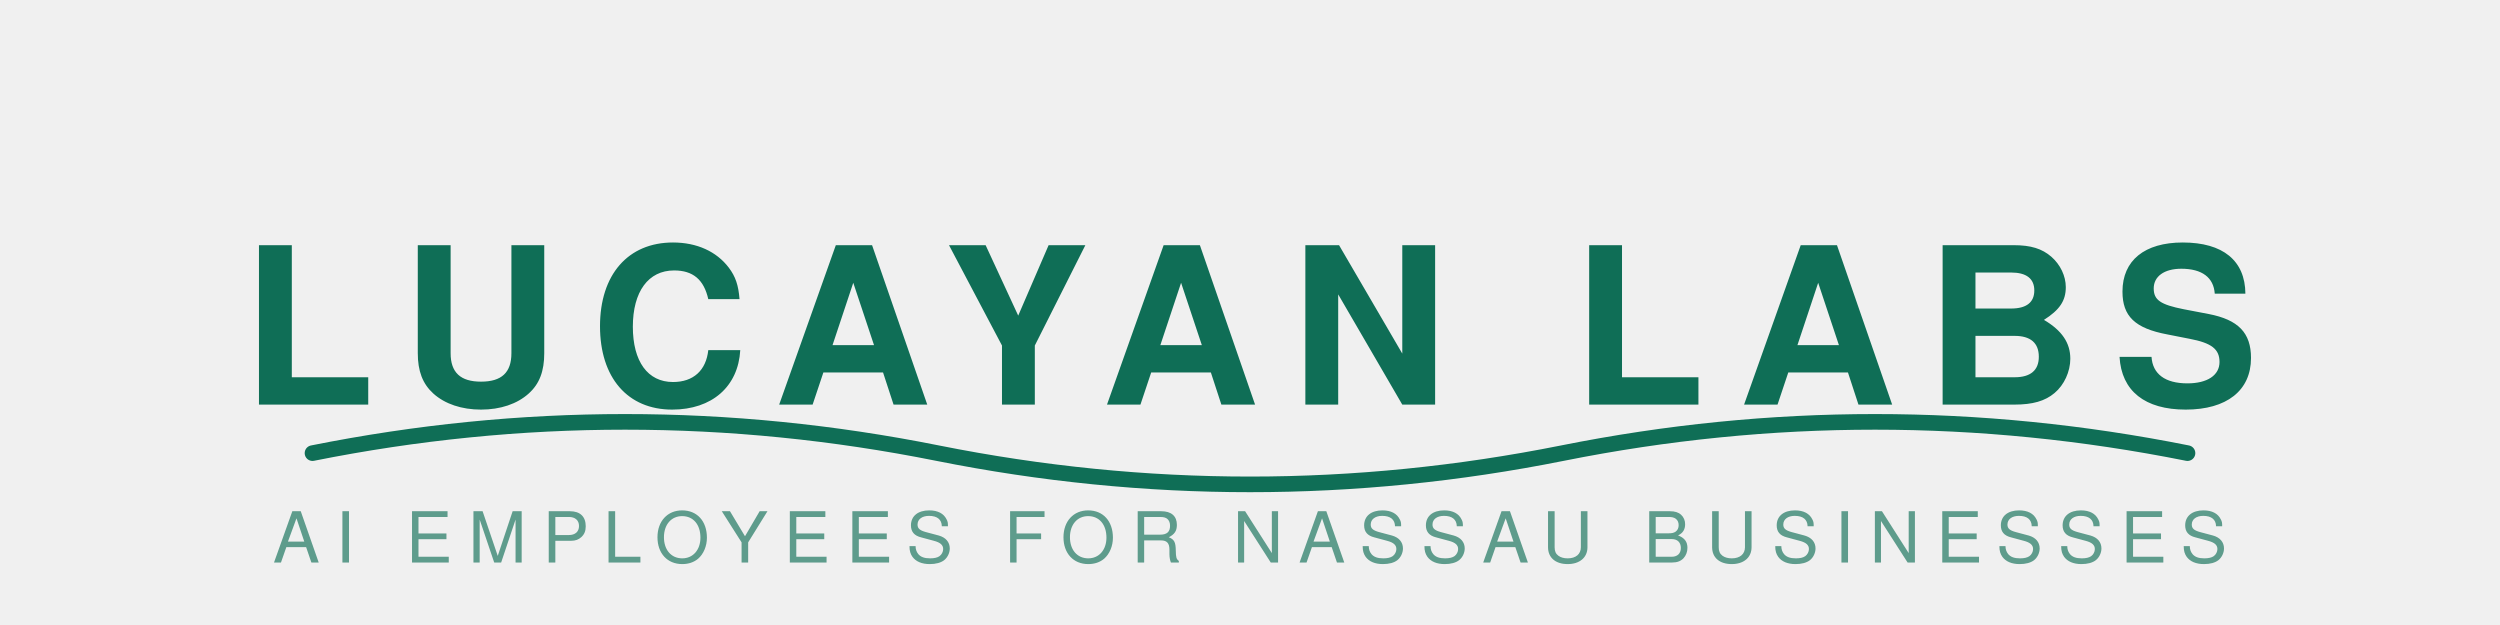
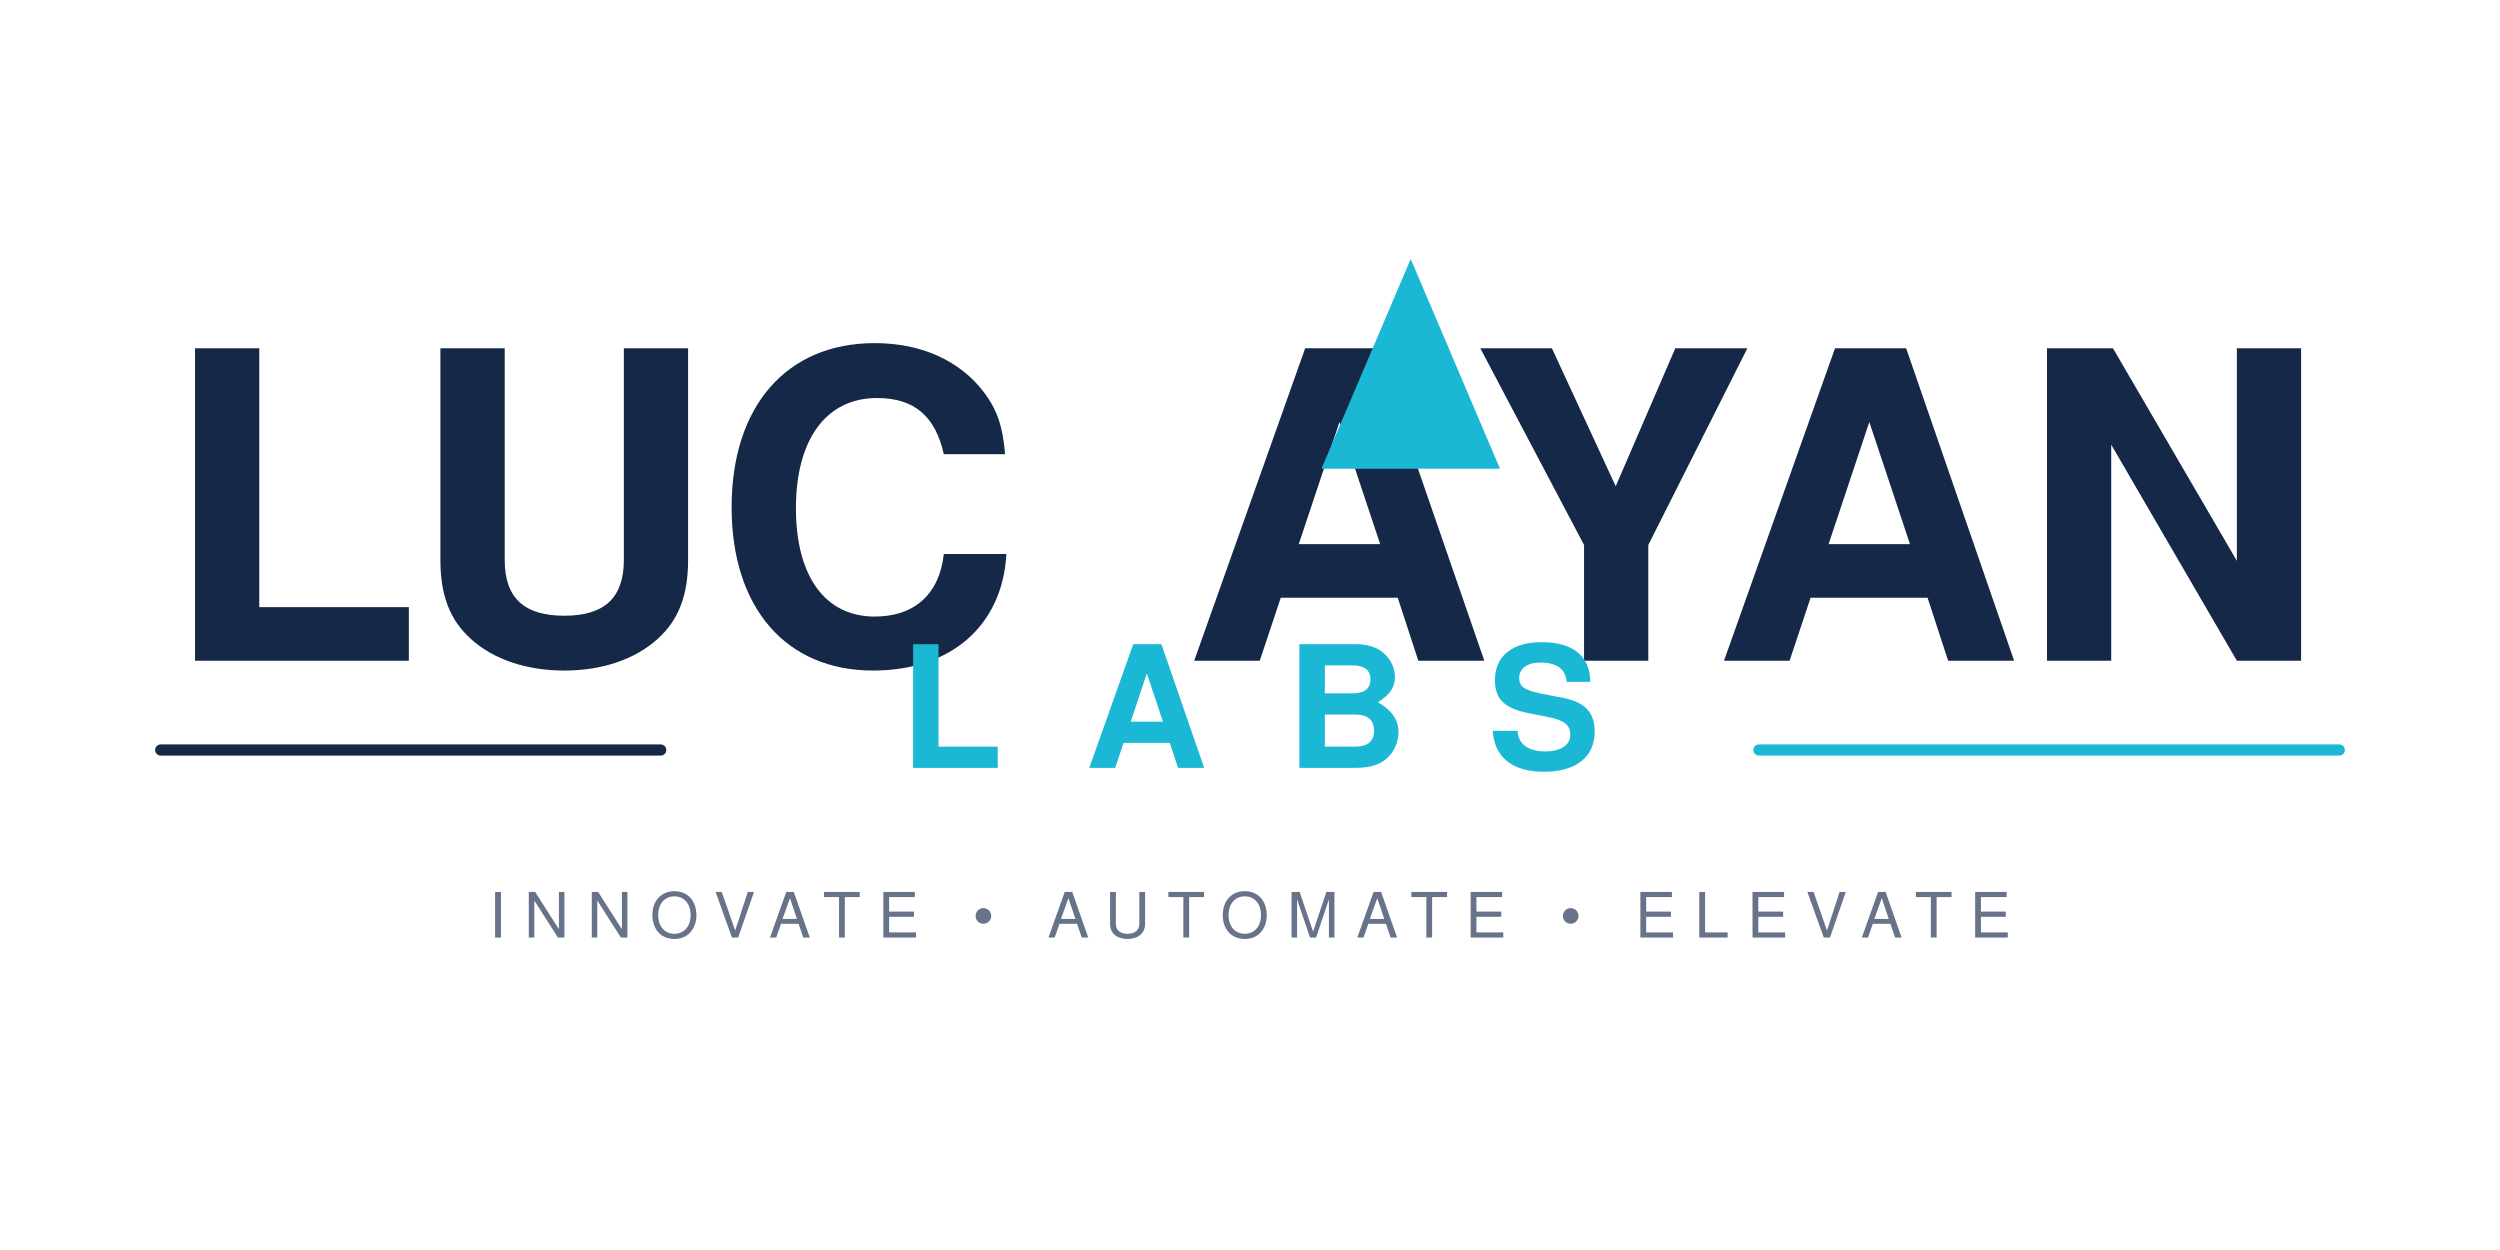
- <svg xmlns="http://www.w3.org/2000/svg" viewBox="0 0 320 80" width="320" height="80">
-   <text x="160" y="42" font-family="'Helvetica Neue', Helvetica, Arial, sans-serif" font-size="28" font-weight="700" letter-spacing="4" fill="#0F6E56" text-anchor="middle" dominant-baseline="middle">LUCAYAN LABS</text>
-   <path d="M 40 58 Q 80 50 120 58 Q 160 66 200 58 Q 240 50 280 58" fill="none" stroke="#0F6E56" stroke-width="2" stroke-linecap="round" />
-   <text x="160" y="72" font-family="'Helvetica Neue', Helvetica, Arial, sans-serif" font-size="9" font-weight="400" letter-spacing="2" fill="#0F6E56" opacity="0.65" text-anchor="middle">AI EMPLOYEES FOR NASSAU BUSINESSES</text>
+ <svg xmlns="http://www.w3.org/2000/svg" viewBox="0 0 560 280" width="560" height="280">
+   <rect width="560" height="280" fill="white" />
+   <text x="36" y="148" font-family="'Helvetica Neue', Helvetica, Arial, sans-serif" font-size="96" font-weight="900" letter-spacing="-1" fill="#152848">LUC</text>
+   <text x="265" y="148" font-family="'Helvetica Neue', Helvetica, Arial, sans-serif" font-size="96" font-weight="900" fill="#152848">A</text>
+   <polygon points="316,58  296,105  336,105" fill="#1ab8d4" />
+   <text x="329" y="148" font-family="'Helvetica Neue', Helvetica, Arial, sans-serif" font-size="96" font-weight="900" letter-spacing="-1" fill="#152848">YAN</text>
+   <line x1="36" y1="168" x2="148" y2="168" stroke="#152848" stroke-width="2.5" stroke-linecap="round" />
+   <line x1="394" y1="168" x2="524" y2="168" stroke="#1ab8d4" stroke-width="2.5" stroke-linecap="round" />
+   <text x="280" y="172" font-family="'Helvetica Neue', Helvetica, Arial, sans-serif" font-size="38" font-weight="700" letter-spacing="18" fill="#1ab8d4" text-anchor="middle">LABS</text>
+   <text x="280" y="210" font-family="'Helvetica Neue', Helvetica, Arial, sans-serif" font-size="14" font-weight="400" letter-spacing="4" fill="#152848" opacity="0.65" text-anchor="middle">INNOVATE  •  AUTOMATE  •  ELEVATE</text>
</svg>
